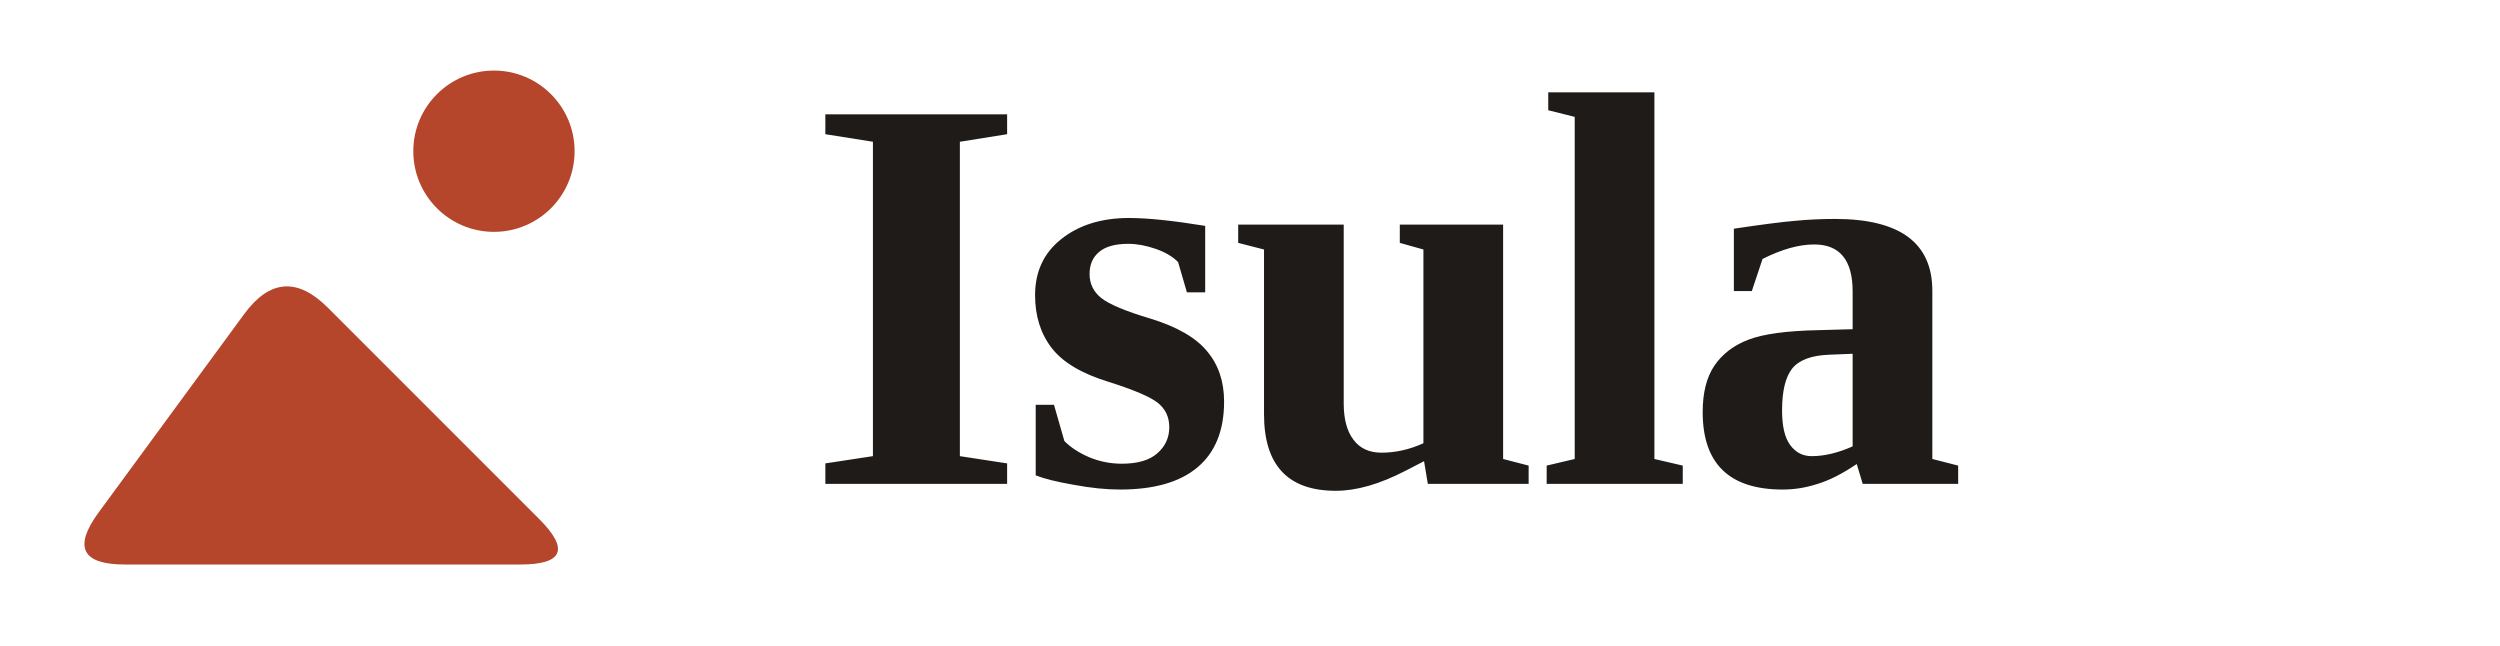
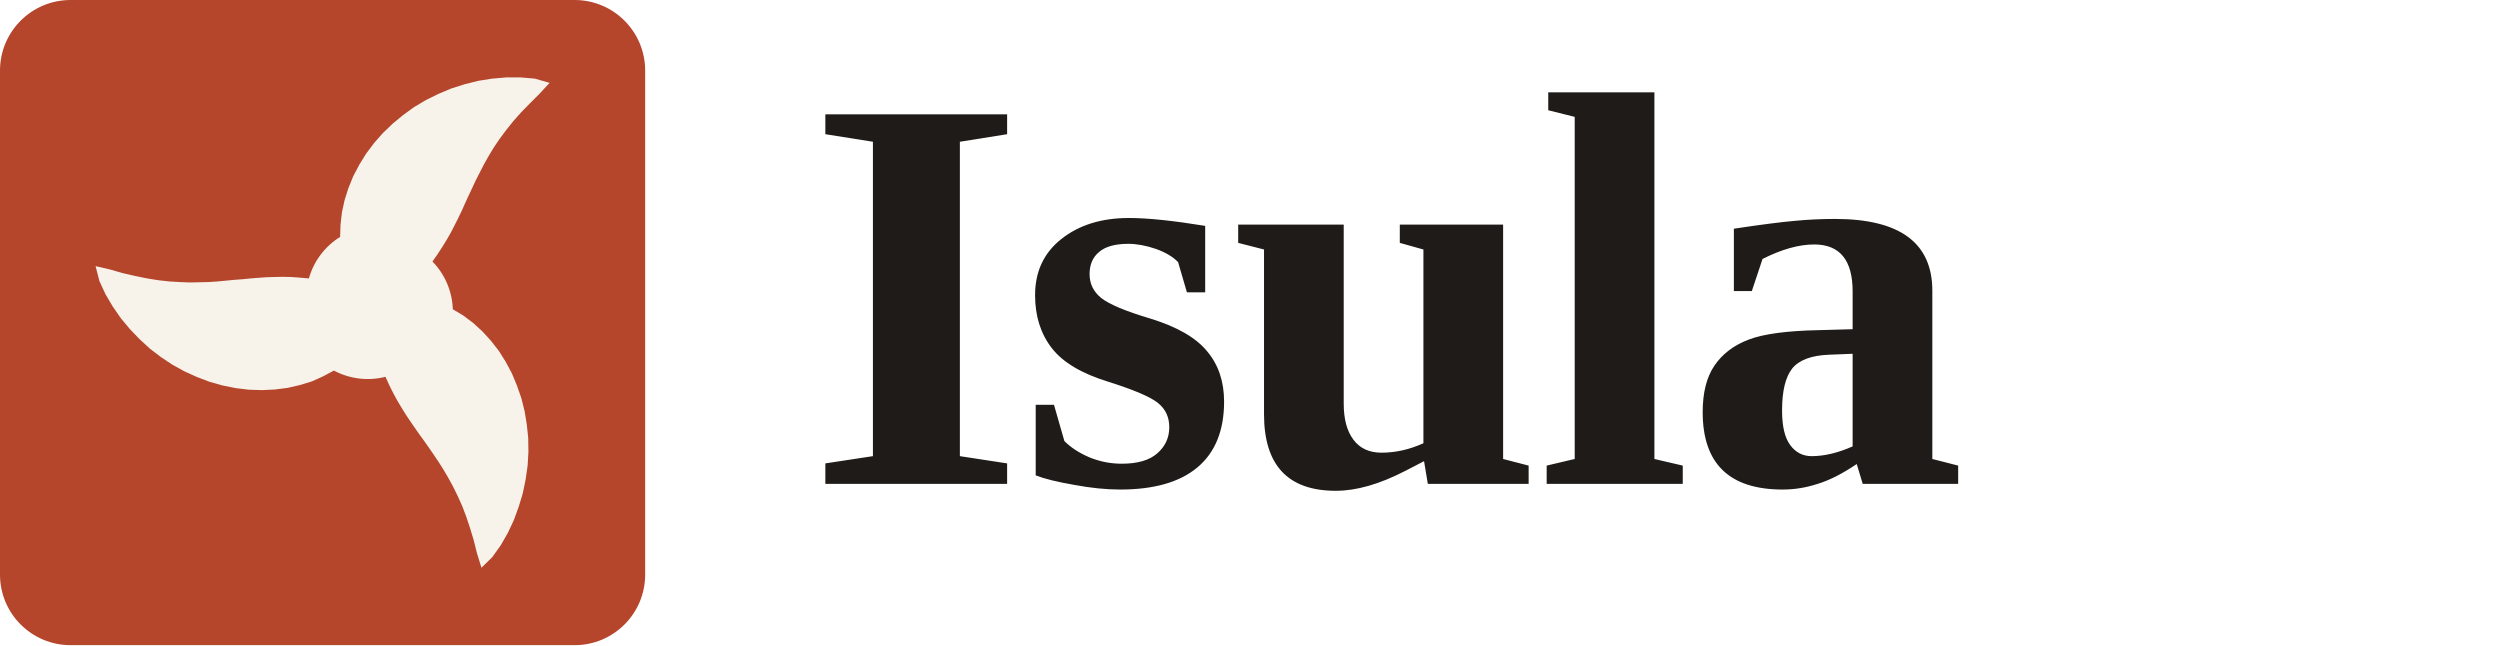
<svg xmlns="http://www.w3.org/2000/svg" viewBox="0 0 124 32" role="img" aria-label="Isula">
-   <path fill="#b5452b" d="M16.26 15.26 L26.74 25.74 Q29 28 25.8 28 L6.2 28 Q3 28 4.89 25.42 L12.11 15.58 Q14 13 16.26 15.26 Z" />
-   <path fill="#b5452b" d="M20.5 7.5a4 4 0 1 0 8 0a4 4 0 1 0 -8 0Z" />
+   <path fill="#b5452b" d="M3.5 0H28.5A3.5 3.5 0 0 1 32 3.5V28.5A3.5 3.5 0 0 1 28.5 32H3.5A3.5 3.5 0 0 1 0 28.5V3.5A3.5 3.5 0 0 1 3.5 0Z" />
+   <path fill="#f7f2ea" d="M16.87 11.75L16.89 11.14L16.96 10.53L17.09 9.93L17.28 9.33L17.52 8.74L17.82 8.17L18.16 7.62L18.55 7.1L18.99 6.6L19.47 6.14L19.99 5.71L20.54 5.31L21.13 4.96L21.74 4.66L22.38 4.39L23.04 4.18L23.72 4.01L24.41 3.9L25.11 3.84L25.82 3.84L26.53 3.9L27.26 4.11L26.76 4.65L26.29 5.12L25.85 5.57L25.46 6.01L25.1 6.46L24.78 6.89L24.49 7.32L24.23 7.75L24 8.16L23.79 8.57L23.59 8.96L23.41 9.35L23.23 9.73L23.06 10.1L22.9 10.46L22.73 10.81L22.55 11.17L22.37 11.52L22.17 11.87L21.95 12.23L21.71 12.6L21.45 12.97A3.57 3.57 0 0 1 22.46 15.34L22.98 15.65L23.47 16.02L23.93 16.44L24.35 16.9L24.74 17.4L25.08 17.94L25.39 18.52L25.64 19.12L25.86 19.75L26.02 20.39L26.13 21.06L26.2 21.73L26.21 22.42L26.17 23.1L26.07 23.79L25.93 24.47L25.73 25.13L25.49 25.79L25.19 26.43L24.84 27.04L24.42 27.63L23.88 28.16L23.66 27.45L23.5 26.81L23.32 26.21L23.13 25.64L22.93 25.11L22.71 24.62L22.48 24.15L22.24 23.71L22 23.3L21.76 22.92L21.51 22.55L21.27 22.2L21.03 21.86L20.79 21.53L20.56 21.2L20.34 20.88L20.12 20.55L19.91 20.21L19.7 19.86L19.5 19.49L19.31 19.11L19.12 18.69A3.57 3.57 0 0 1 16.56 18.38L16.02 18.67L15.46 18.92L14.87 19.1L14.26 19.24L13.63 19.32L12.99 19.35L12.34 19.33L11.69 19.25L11.04 19.12L10.4 18.94L9.77 18.7L9.15 18.42L8.55 18.09L7.98 17.71L7.43 17.29L6.92 16.82L6.44 16.32L5.99 15.78L5.59 15.2L5.23 14.59L4.93 13.94L4.74 13.2L5.47 13.37L6.1 13.55L6.71 13.69L7.3 13.81L7.86 13.9L8.4 13.96L8.91 13.99L9.41 14.01L9.89 14L10.35 13.99L10.79 13.96L11.21 13.92L11.62 13.88L12.03 13.85L12.43 13.81L12.82 13.78L13.21 13.75L13.61 13.74L14.02 13.73L14.44 13.74L14.87 13.77L15.32 13.81A3.57 3.57 0 0 1 16.87 11.75Z" />
  <text x="40" y="24" font-family="'Fraunces', Georgia, 'Times New Roman', serif" font-size="28" font-weight="600" letter-spacing="-0.4" fill="#1f1b18">Isula</text>
</svg>
